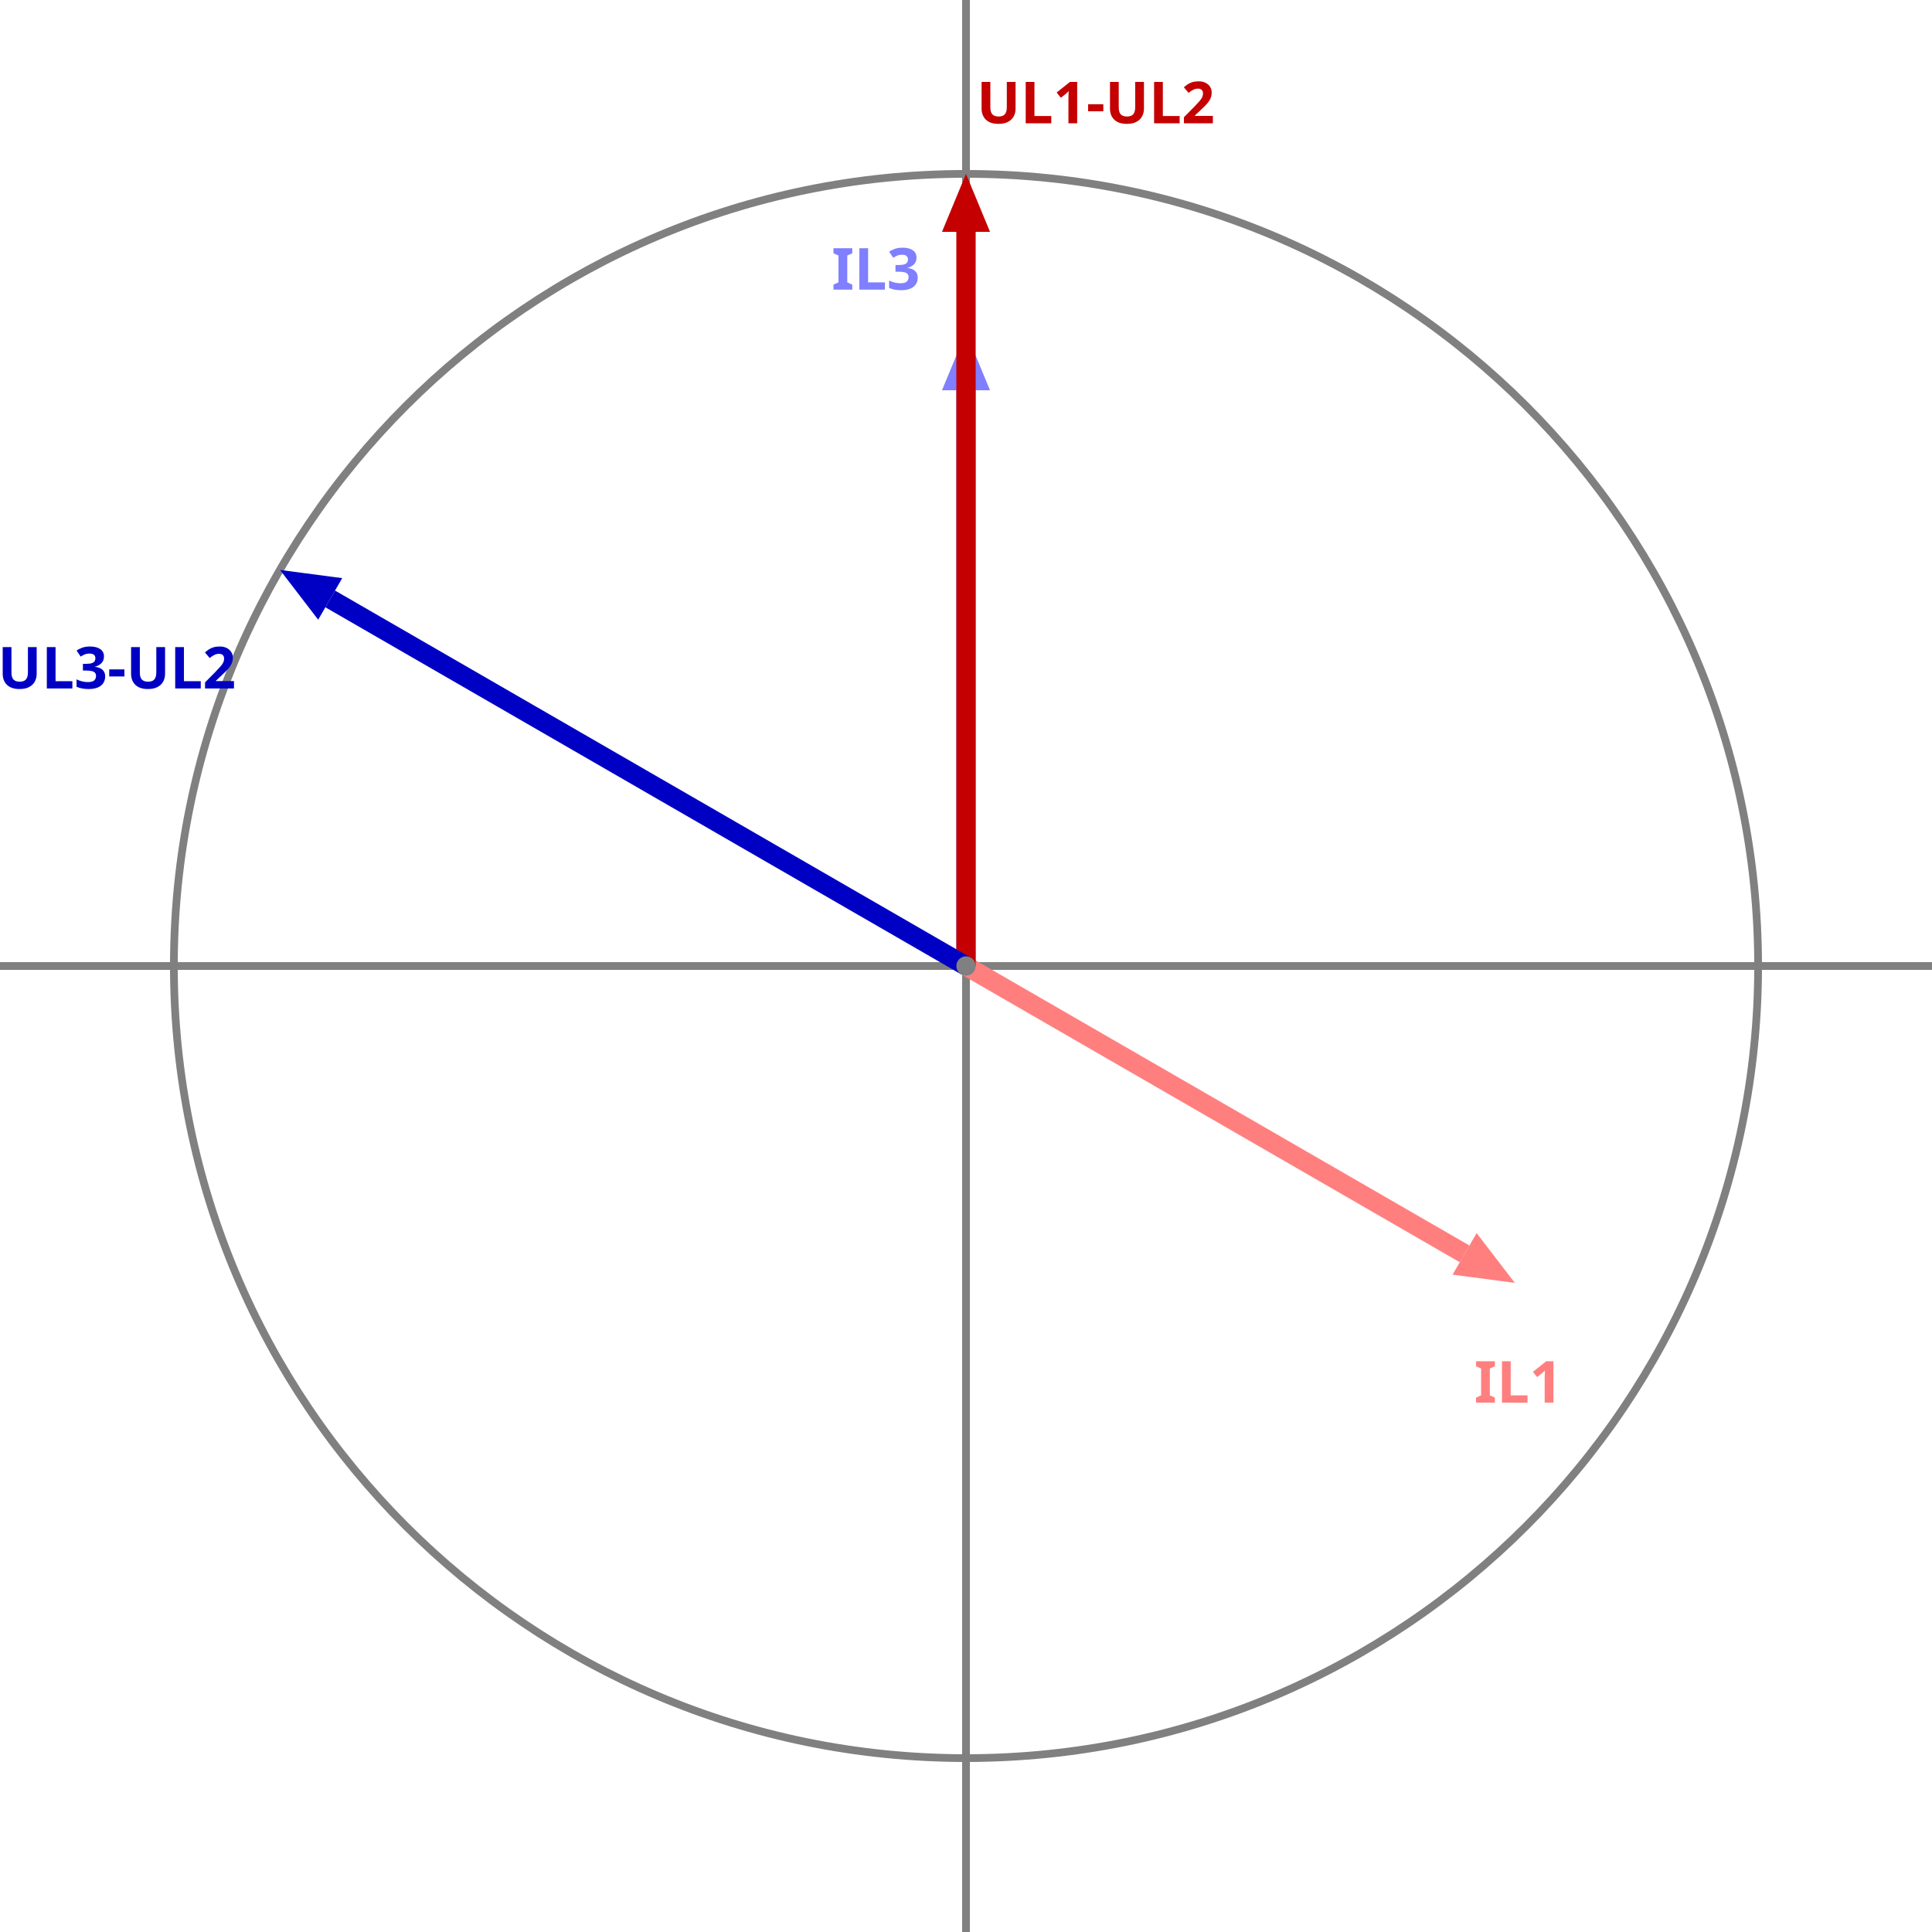
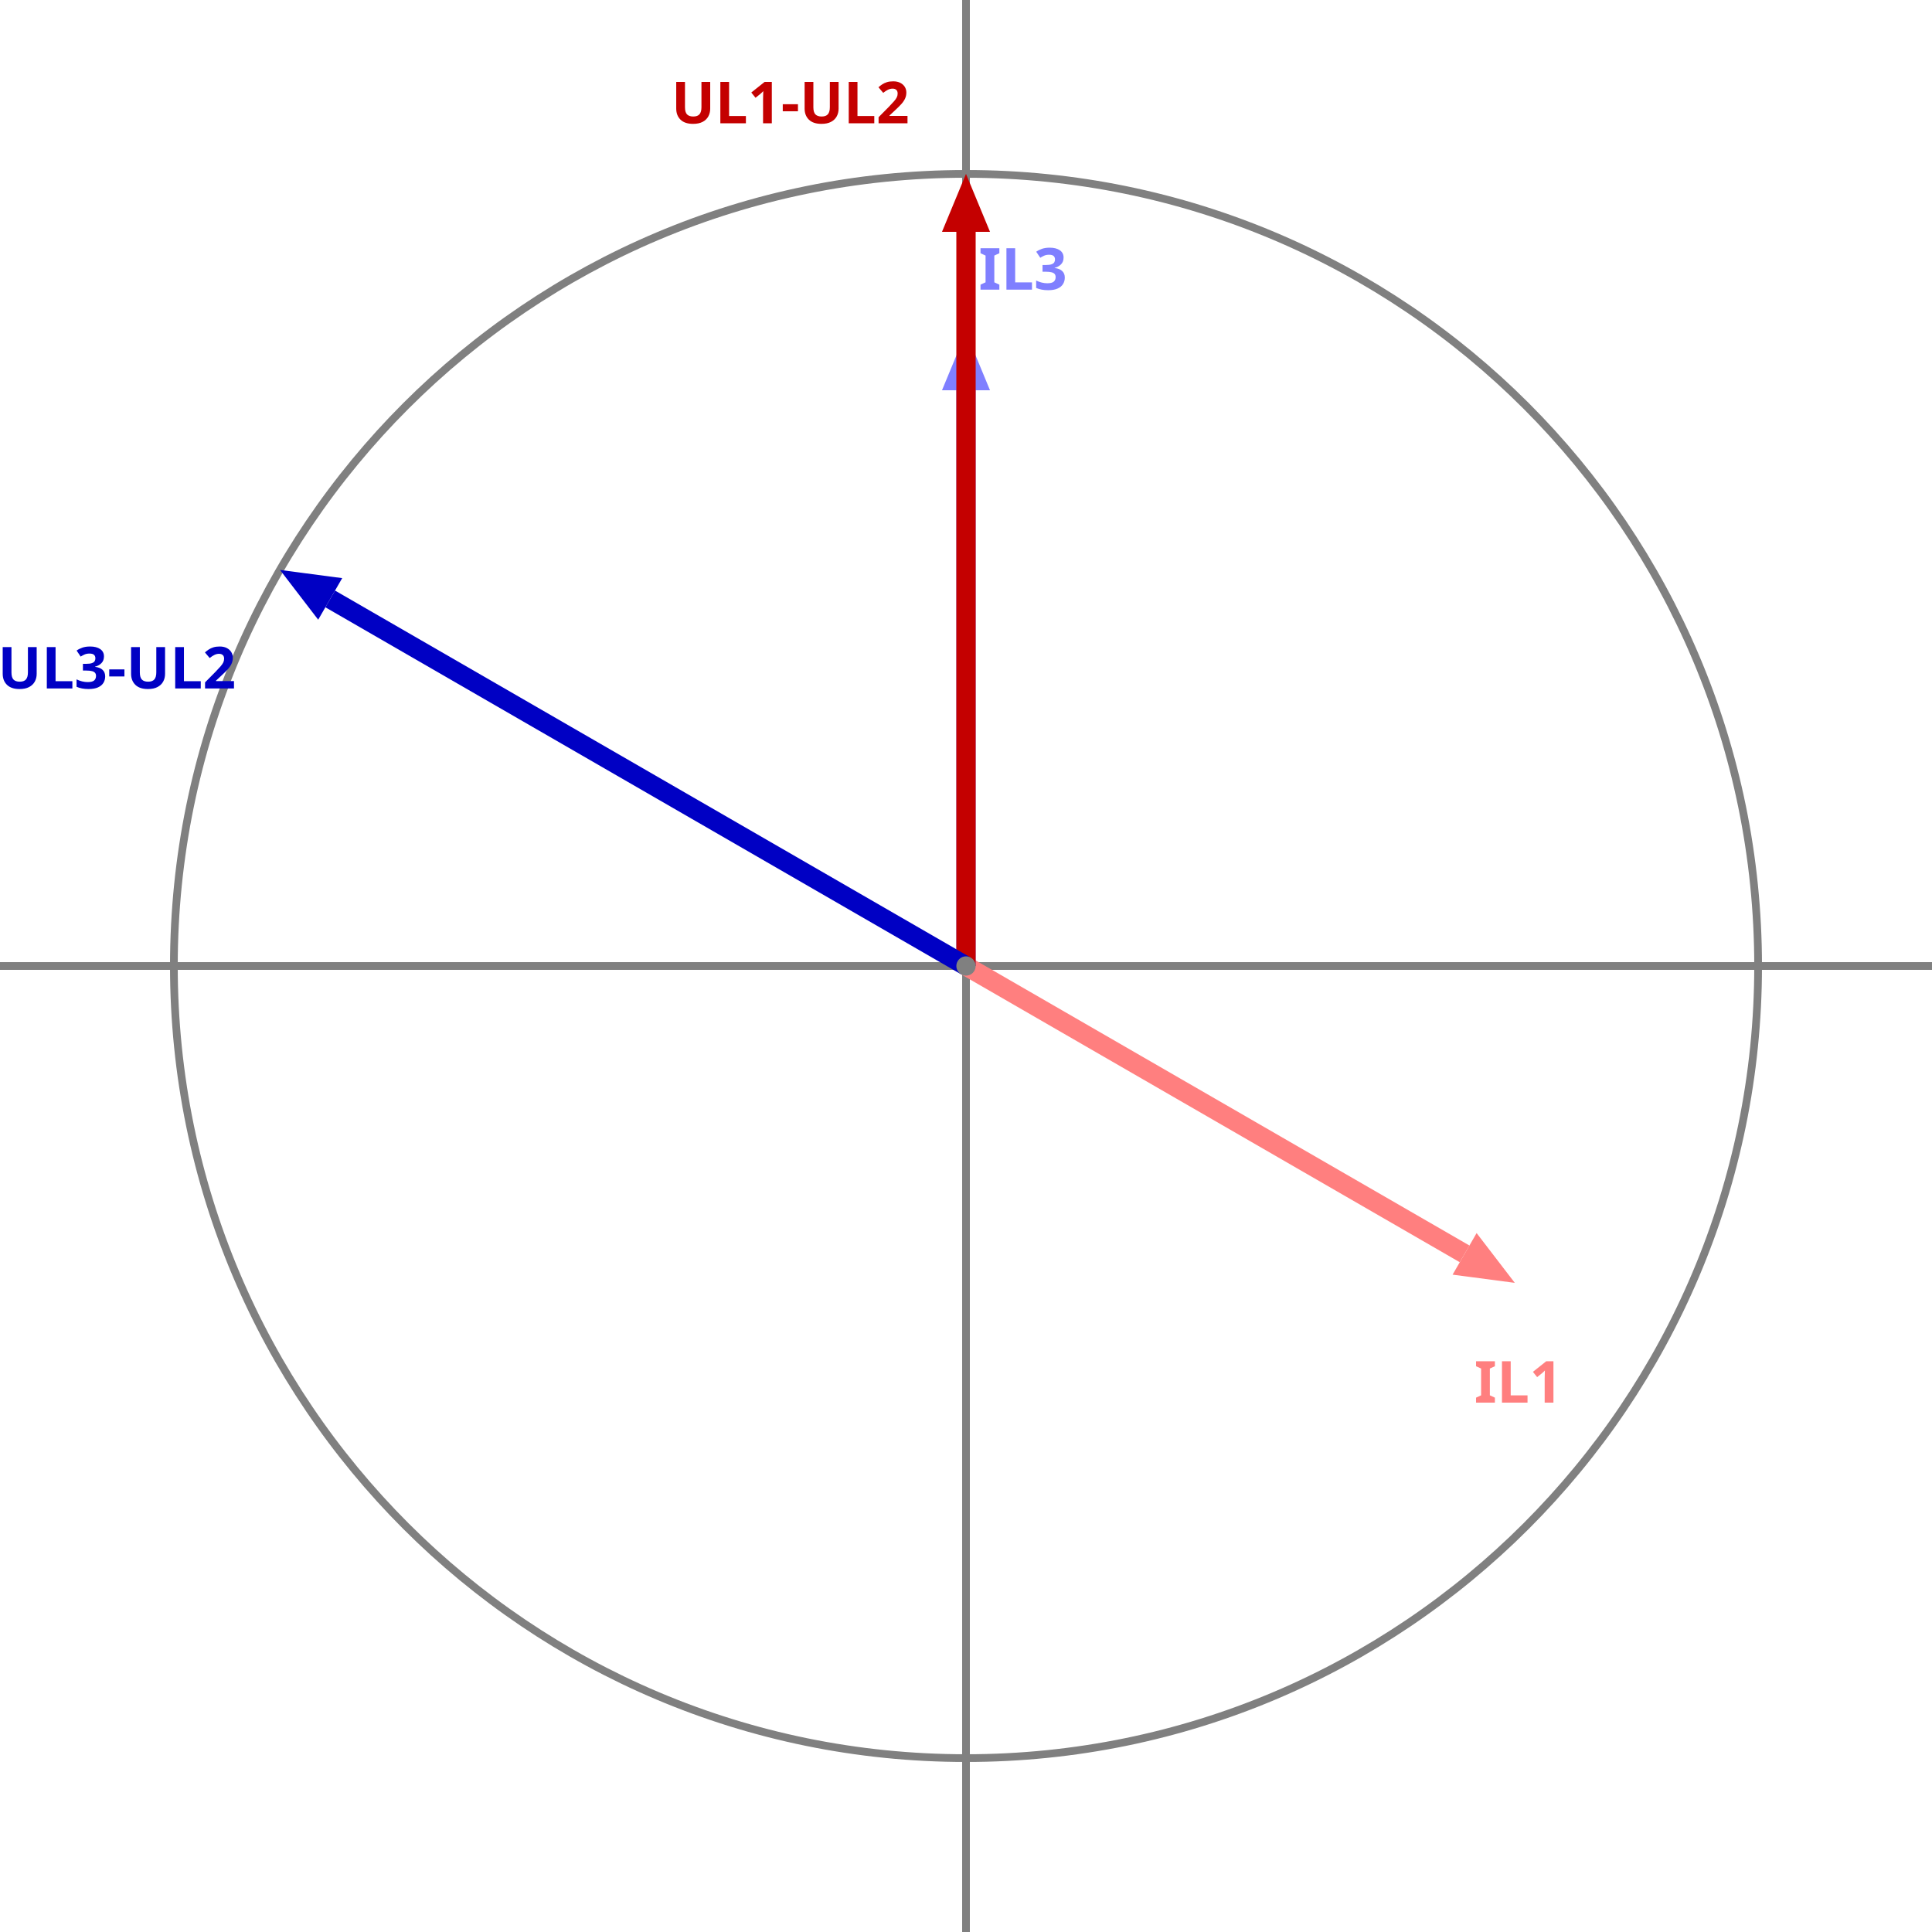
<svg xmlns="http://www.w3.org/2000/svg" width="705.556mm" height="705.556mm" viewBox="0 0 2000 2000" version="1.2" baseProfile="tiny">
  <defs>
</defs>
  <g fill="none" stroke="black" stroke-width="1" fill-rule="evenodd" stroke-linecap="square" stroke-linejoin="bevel">
    <g fill="none" stroke="#808080" stroke-opacity="1" stroke-width="8" stroke-linecap="square" stroke-linejoin="bevel" transform="matrix(1,0,0,1,0,0)" font-family="Sans" font-size="60" font-weight="570" font-style="normal">
      <polyline fill="none" vector-effect="none" points="0,1000 2000,1000 " />
      <polyline fill="none" vector-effect="none" points="1000,0 1000,2000 " />
      <path vector-effect="none" fill-rule="evenodd" d="M1820,1000 C1820,547.127 1452.87,180 1000,180 C547.127,180 180,547.127 180,1000 C180,1452.87 547.127,1820 1000,1820 C1452.87,1820 1820,1452.87 1820,1000 " />
    </g>
    <g fill="none" stroke="#ff7f7f" stroke-opacity="1" stroke-width="20" stroke-linecap="square" stroke-linejoin="bevel" transform="matrix(1,0,0,1,0,0)" font-family="Sans" font-size="60" font-weight="570" font-style="normal">
      <polyline fill="none" vector-effect="none" points="1008.66,1005 1507.49,1293 " />
    </g>
    <g fill="none" stroke="none" transform="matrix(1,0,0,1,0,0)" font-family="Sans" font-size="60" font-weight="570" font-style="normal">
      <path vector-effect="none" fill-rule="evenodd" d="M1568.11,1328 L1503.72,1319.52 L1528.58,1276.48 L1568.11,1328" />
    </g>
    <g fill="#ff7f7f" fill-opacity="1" stroke="none" transform="matrix(1,0,0,1,0,0)" font-family="Sans" font-size="60" font-weight="570" font-style="normal">
      <path vector-effect="none" fill-rule="evenodd" d="M1568.11,1328 L1503.72,1319.52 L1528.58,1276.48" />
    </g>
    <g fill="none" stroke="#7f7fff" stroke-opacity="1" stroke-width="20" stroke-linecap="square" stroke-linejoin="bevel" transform="matrix(1,0,0,1,0,0)" font-family="Sans" font-size="60" font-weight="570" font-style="normal">
      <polyline fill="none" vector-effect="none" points="1000,990 1000,414 " />
    </g>
    <g fill="none" stroke="none" transform="matrix(1,0,0,1,0,0)" font-family="Sans" font-size="60" font-weight="570" font-style="normal">
      <path vector-effect="none" fill-rule="evenodd" d="M1000,344 L1024.85,404 L975.147,404 L1000,344" />
    </g>
    <g fill="#7f7fff" fill-opacity="1" stroke="none" transform="matrix(1,0,0,1,0,0)" font-family="Sans" font-size="60" font-weight="570" font-style="normal">
      <path vector-effect="none" fill-rule="evenodd" d="M1000,344 L1024.85,404 L975.147,404" />
    </g>
    <g fill="none" stroke="#c40000" stroke-opacity="1" stroke-width="20" stroke-linecap="square" stroke-linejoin="bevel" transform="matrix(1,0,0,1,0,0)" font-family="Sans" font-size="60" font-weight="570" font-style="normal">
      <polyline fill="none" vector-effect="none" points="1000,990 1000,250 " />
    </g>
    <g fill="none" stroke="none" transform="matrix(1,0,0,1,0,0)" font-family="Sans" font-size="60" font-weight="570" font-style="normal">
      <path vector-effect="none" fill-rule="evenodd" d="M1000,180 L1024.85,240 L975.147,240 L1000,180" />
    </g>
    <g fill="#c40000" fill-opacity="1" stroke="none" transform="matrix(1,0,0,1,0,0)" font-family="Sans" font-size="60" font-weight="570" font-style="normal">
      <path vector-effect="none" fill-rule="evenodd" d="M1000,180 L1024.85,240 L975.147,240" />
    </g>
    <g fill="none" stroke="#0000c4" stroke-opacity="1" stroke-width="20" stroke-linecap="square" stroke-linejoin="bevel" transform="matrix(1,0,0,1,0,0)" font-family="Sans" font-size="60" font-weight="570" font-style="normal">
      <polyline fill="none" vector-effect="none" points="991.34,995 350.481,625 " />
    </g>
    <g fill="none" stroke="none" transform="matrix(1,0,0,1,0,0)" font-family="Sans" font-size="60" font-weight="570" font-style="normal">
      <path vector-effect="none" fill-rule="evenodd" d="M289.859,590 L354.247,598.477 L329.394,641.523 L289.859,590" />
    </g>
    <g fill="#0000c4" fill-opacity="1" stroke="none" transform="matrix(1,0,0,1,0,0)" font-family="Sans" font-size="60" font-weight="570" font-style="normal">
      <path vector-effect="none" fill-rule="evenodd" d="M289.859,590 L354.247,598.477 L329.394,641.523" />
    </g>
    <g fill="none" stroke="#c40000" stroke-opacity="1" stroke-width="1" stroke-linecap="square" stroke-linejoin="bevel" transform="matrix(1,0,0,1,0,0)" font-family="Sans" font-size="60" font-weight="570" font-style="normal">
-       <text fill="#c40000" fill-opacity="1" stroke="none" xml:space="preserve" x="1011.05" y="127.628" font-family="Sans" font-size="60" font-weight="570" font-style="normal">UL1-UL2</text>
+       <text fill="#c40000" fill-opacity="1" stroke="none" xml:space="preserve" x="694.938" y="127.628" font-family="Sans" font-size="60" font-weight="570" font-style="normal">UL1-UL2</text>
    </g>
    <g fill="none" stroke="#0000c4" stroke-opacity="1" stroke-width="1" stroke-linecap="square" stroke-linejoin="bevel" transform="matrix(1,0,0,1,0,0)" font-family="Sans" font-size="60" font-weight="570" font-style="normal">
      <text fill="#0000c4" fill-opacity="1" stroke="none" xml:space="preserve" x="-2.297" y="712.693" font-family="Sans" font-size="60" font-weight="570" font-style="normal">UL3-UL2</text>
    </g>
    <g fill="none" stroke="#ff7f7f" stroke-opacity="1" stroke-width="1" stroke-linecap="square" stroke-linejoin="bevel" transform="matrix(1,0,0,1,0,0)" font-family="Sans" font-size="60" font-weight="570" font-style="normal">
      <text fill="#ff7f7f" fill-opacity="1" stroke="none" xml:space="preserve" x="1526.09" y="1452" font-family="Sans" font-size="60" font-weight="570" font-style="normal">IL1</text>
    </g>
    <g fill="none" stroke="#7f7fff" stroke-opacity="1" stroke-width="1" stroke-linecap="square" stroke-linejoin="bevel" transform="matrix(1,0,0,1,0,0)" font-family="Sans" font-size="60" font-weight="570" font-style="normal">
-       <text fill="#7f7fff" fill-opacity="1" stroke="none" xml:space="preserve" x="860.875" y="299.829" font-family="Sans" font-size="60" font-weight="570" font-style="normal">IL3</text>
+       <text fill="#7f7fff" fill-opacity="1" stroke="none" xml:space="preserve" x="1013.11" y="299.829" font-family="Sans" font-size="60" font-weight="570" font-style="normal">IL3</text>
    </g>
    <g fill="#808080" fill-opacity="1" stroke="none" transform="matrix(1,0,0,1,0,0)" font-family="Sans" font-size="60" font-weight="570" font-style="normal">
      <circle cx="1000" cy="1000" r="10" />
    </g>
  </g>
</svg>
